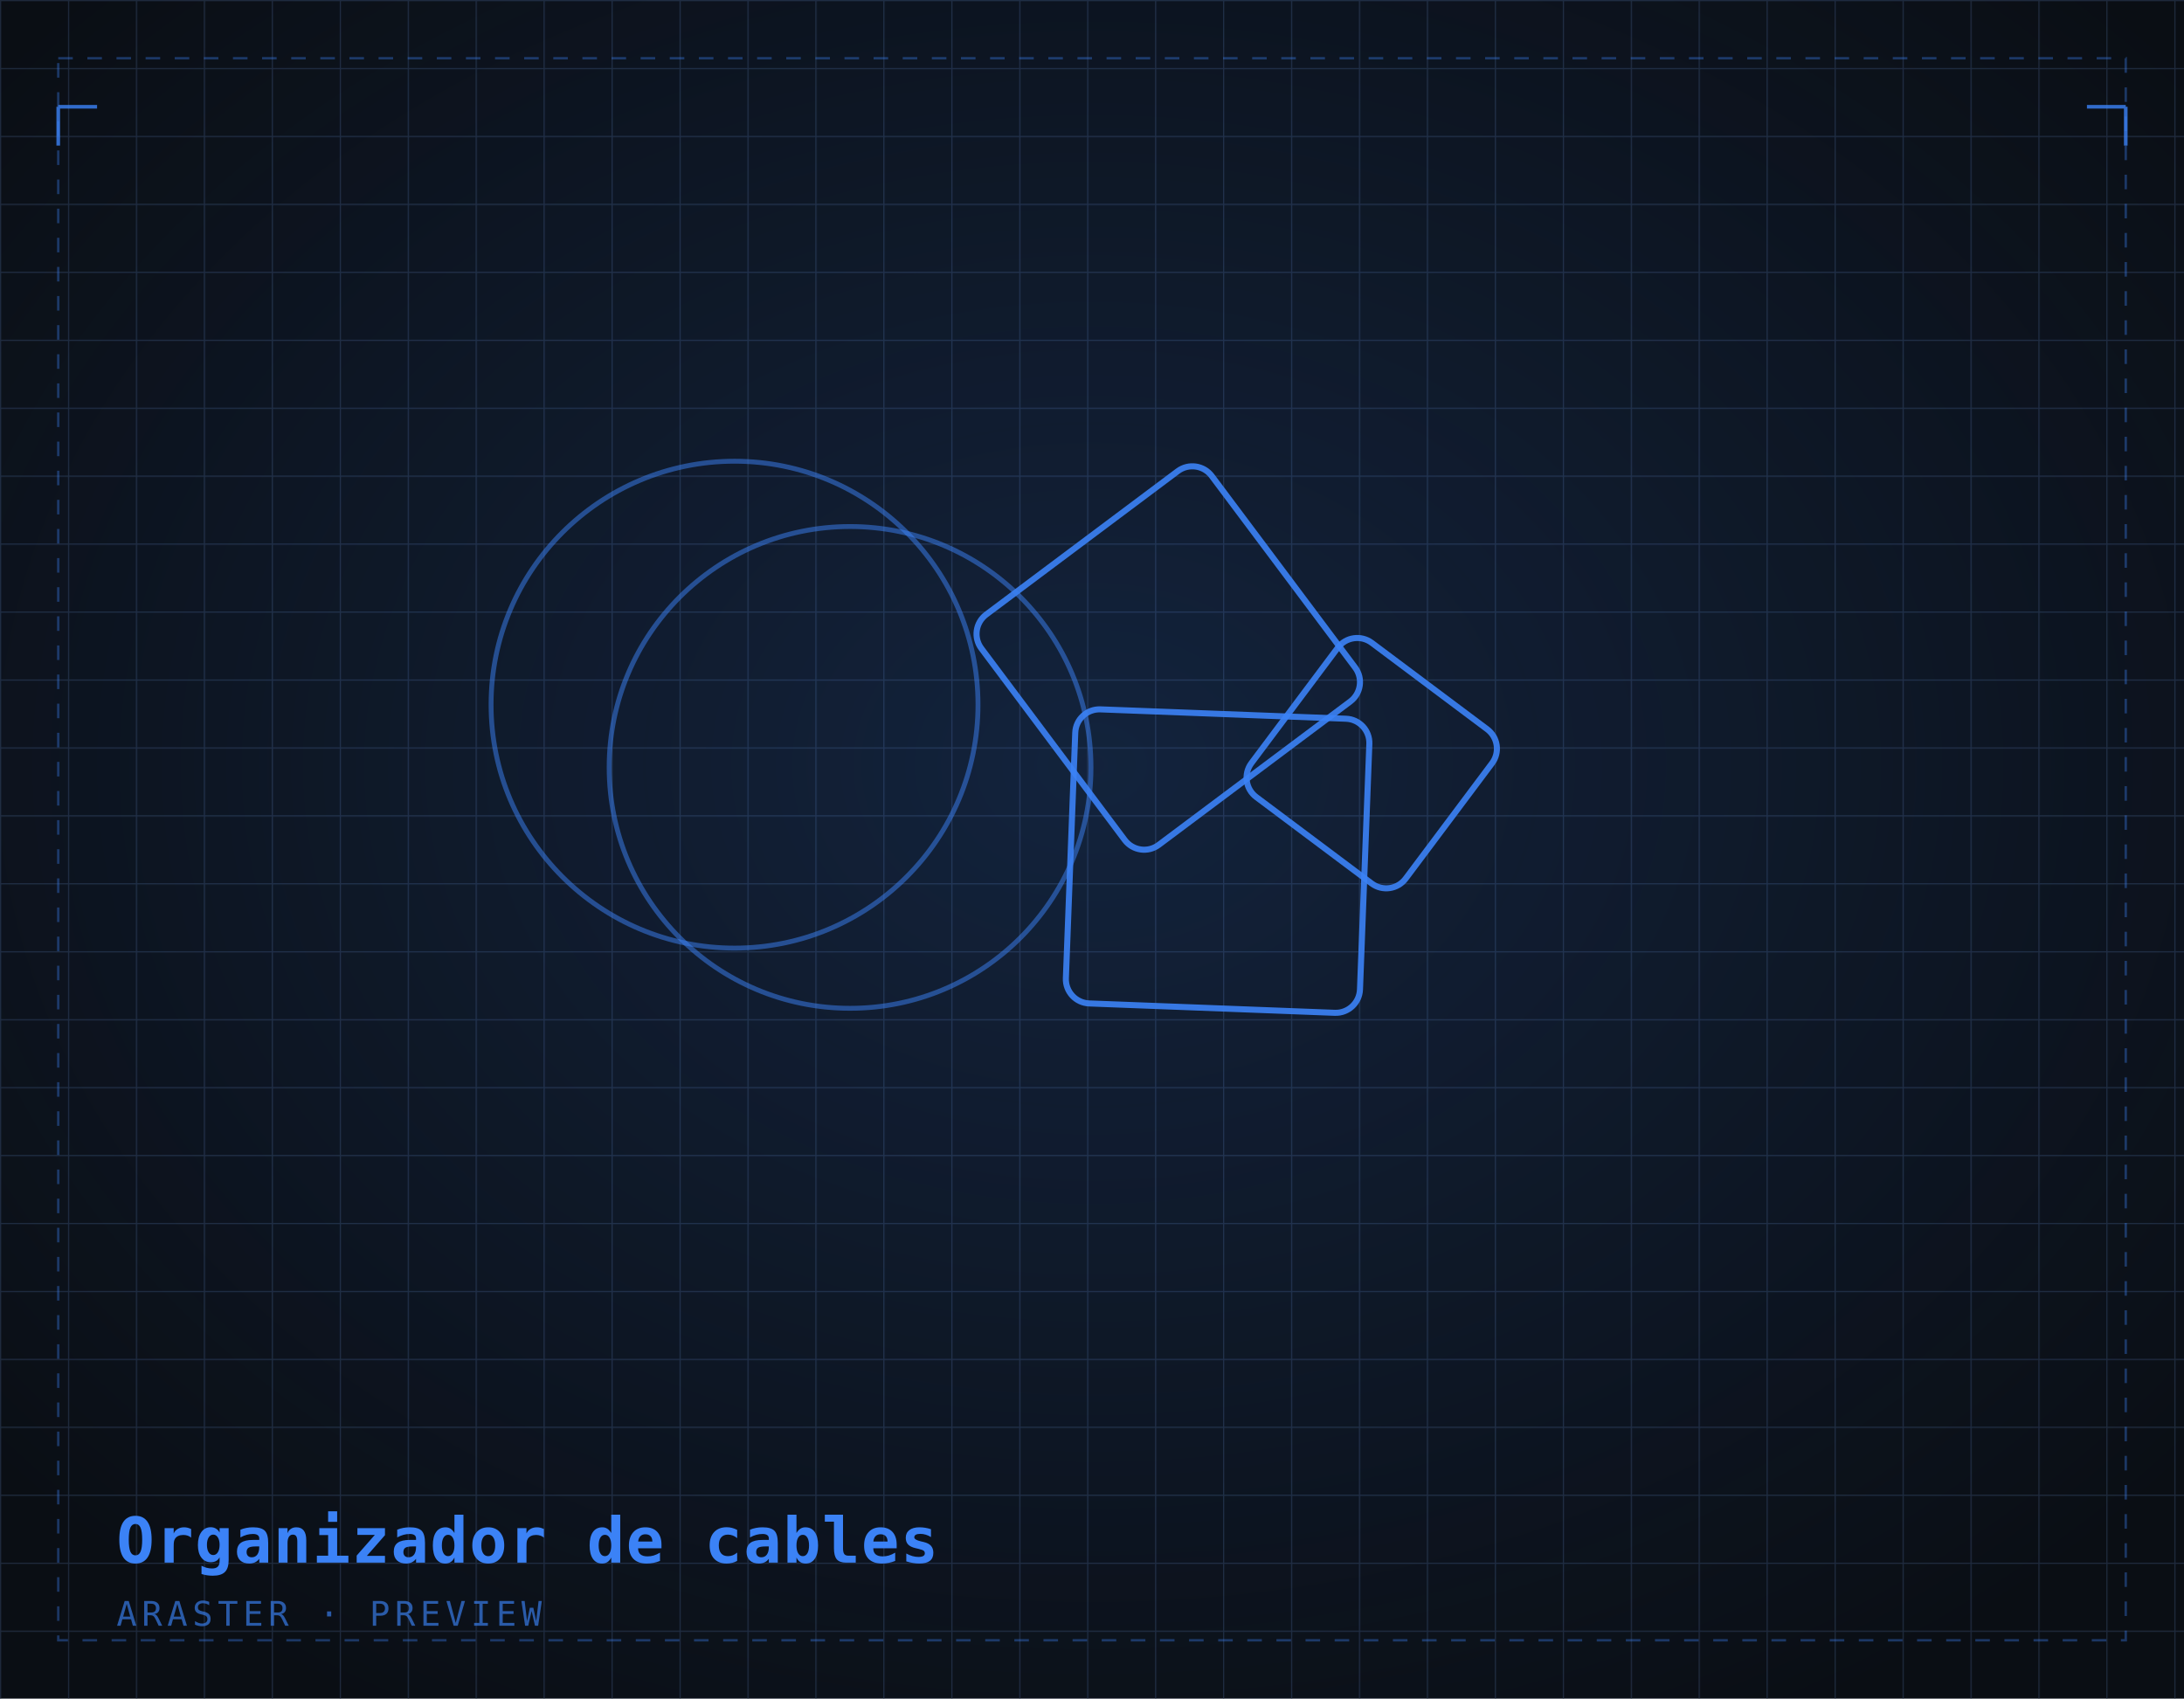
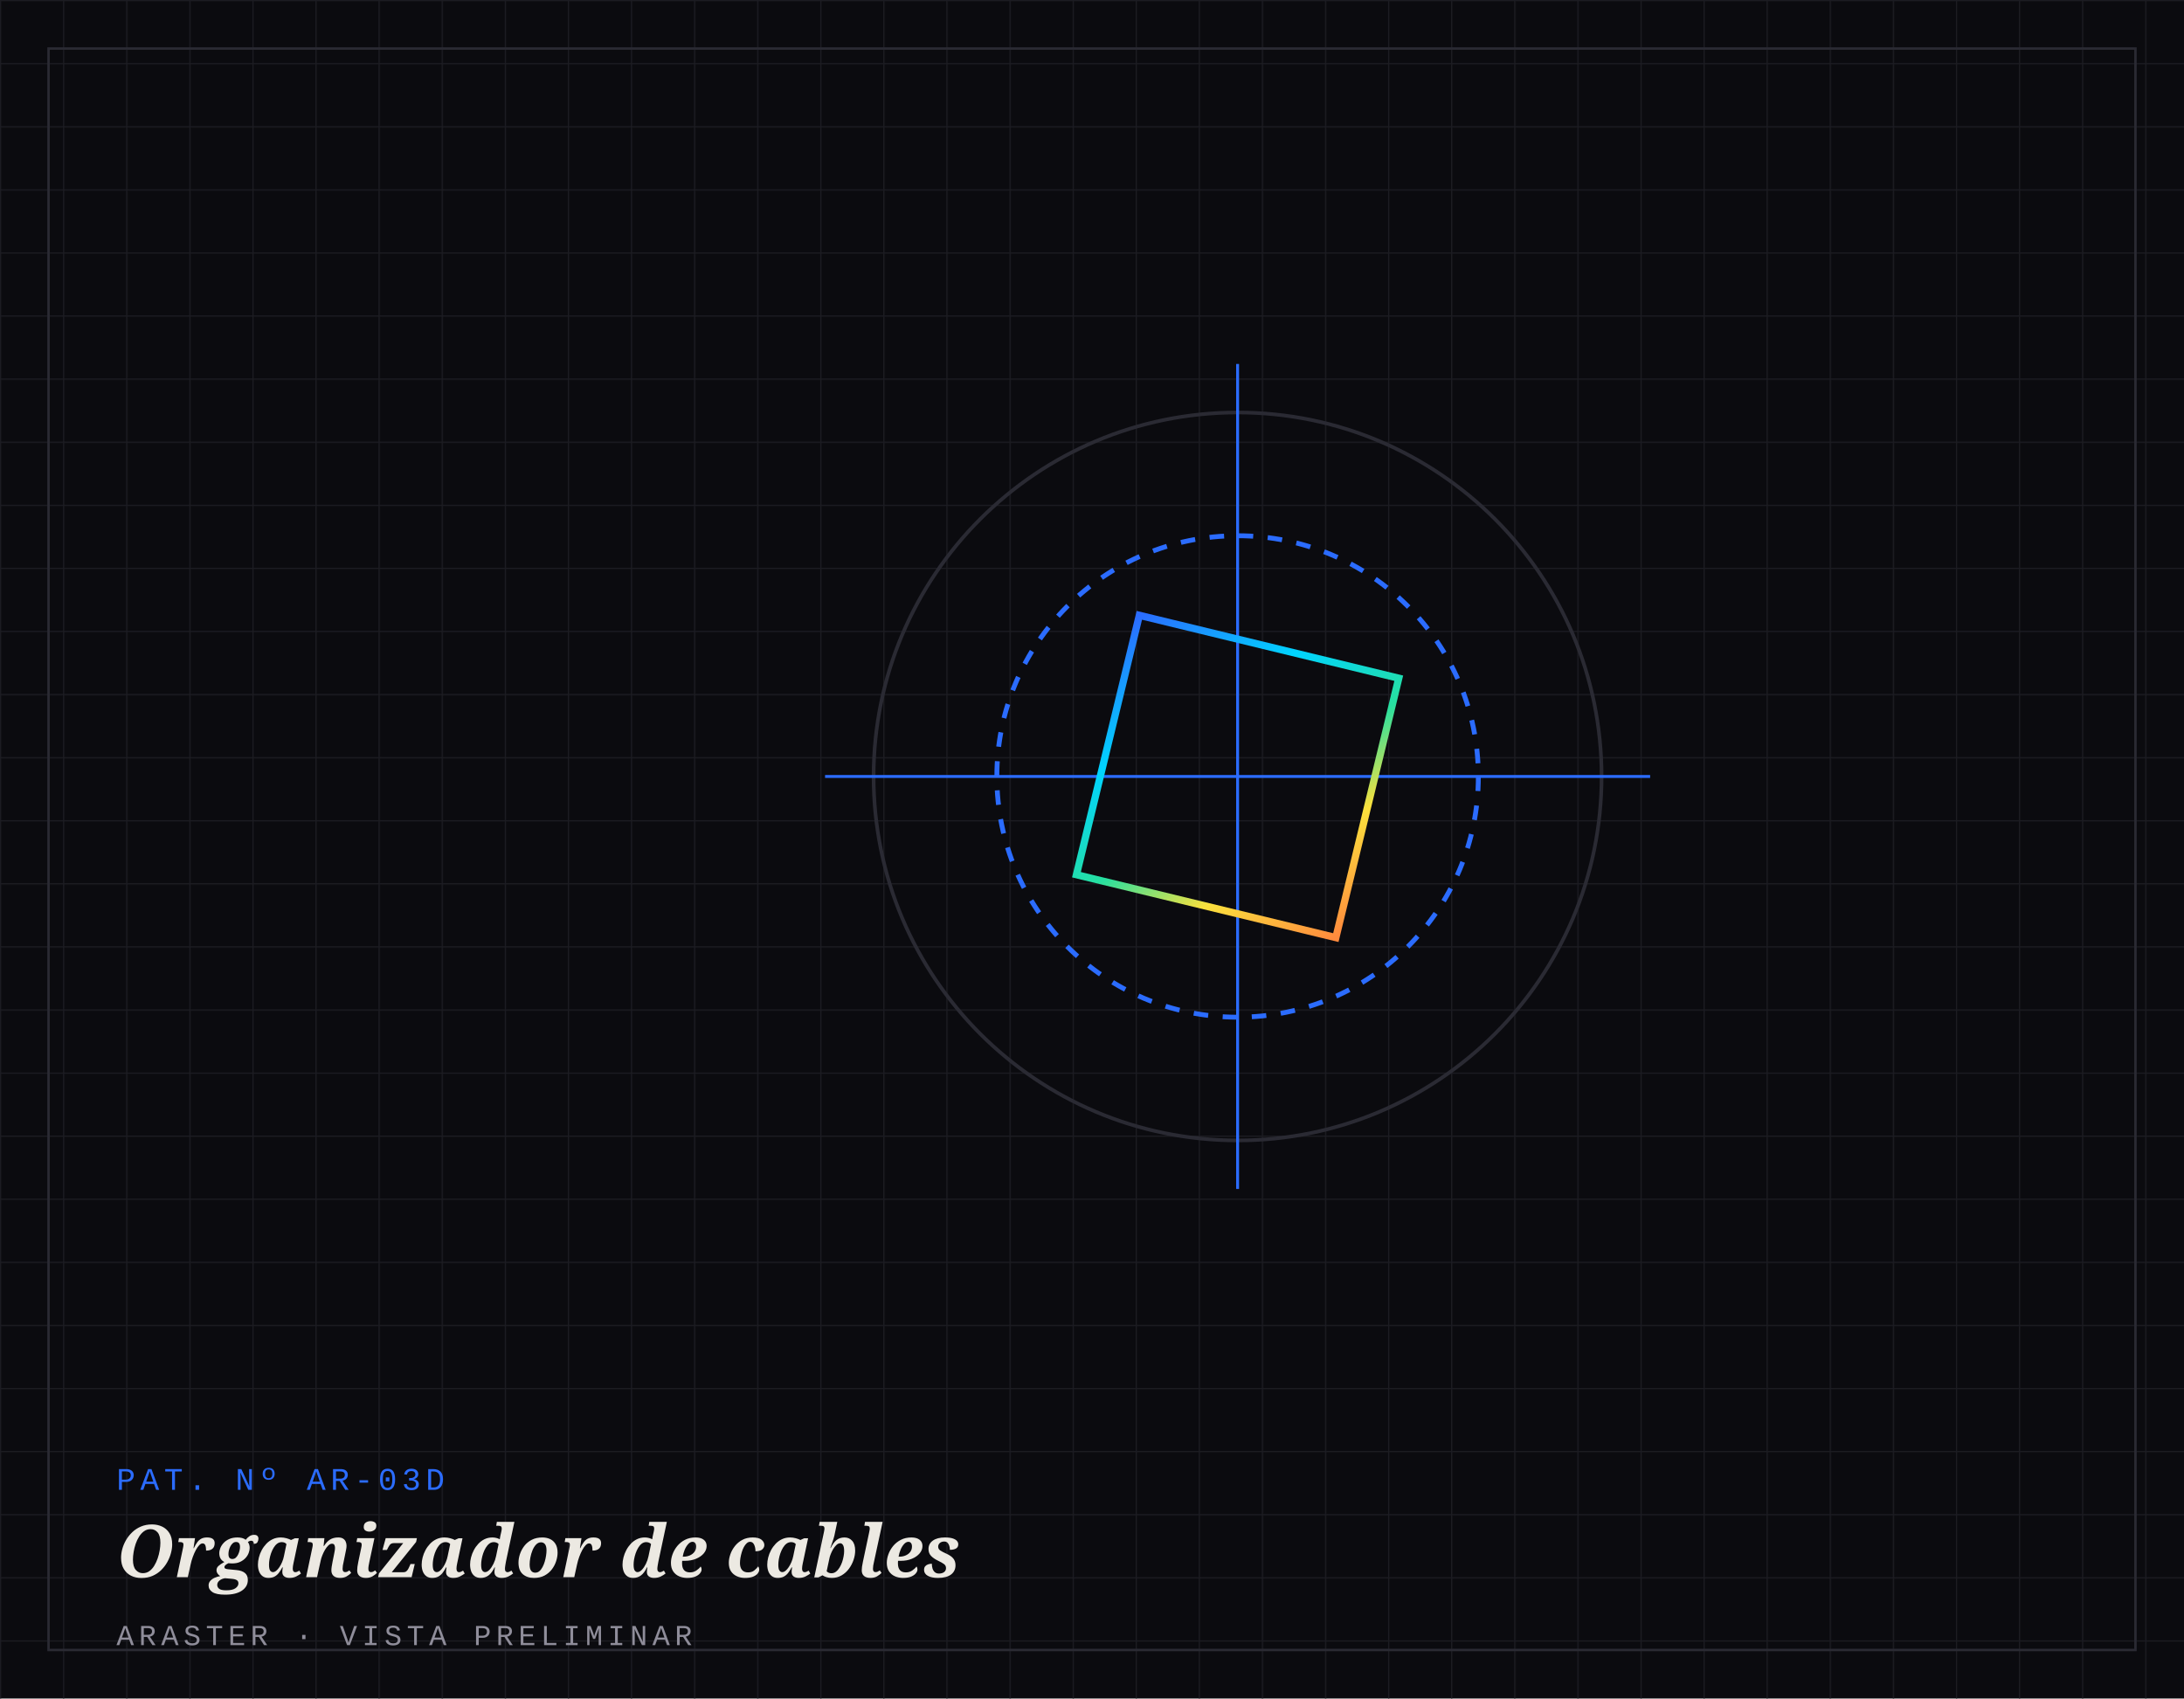
<svg xmlns="http://www.w3.org/2000/svg" viewBox="0 0 900 700" width="900" height="700">
  <defs>
-     <pattern id="grid" width="28" height="28" patternUnits="userSpaceOnUse">
-       <path d="M 28 0 L 0 0 0 28" fill="none" stroke="#1e293b" stroke-width="1" />
+     <pattern id="grid" width="26" height="26" patternUnits="userSpaceOnUse">
+       <path d="M 26 0 L 0 0 0 26" fill="none" stroke="#1c1c22" stroke-width="1" />
    </pattern>
-     <radialGradient id="glow" cx="50%" cy="45%" r="65%">
-       <stop offset="0%" stop-color="#3b82f6" stop-opacity="0.18" />
-       <stop offset="100%" stop-color="#3b82f6" stop-opacity="0" />
-     </radialGradient>
+     <linearGradient id="thermal" x1="0" y1="0" x2="1" y2="1">
+       <stop offset="0%" stop-color="#2b6cff" />
+       <stop offset="30%" stop-color="#00d4ff" />
+       <stop offset="55%" stop-color="#27e0a0" />
+       <stop offset="75%" stop-color="#fbe13d" />
+       <stop offset="100%" stop-color="#ff8a3d" />
+     </linearGradient>
  </defs>
-   <rect width="900" height="700" fill="#0a0e14" />
+   <rect width="900" height="700" fill="#0b0b0f" />
  <rect width="900" height="700" fill="url(#grid)" />
-   <rect width="900" height="700" fill="url(#glow)" />
-   <rect x="24" y="24" width="852" height="652" fill="none" stroke="#3b82f6" stroke-width="1" opacity="0.35" stroke-dasharray="6 6" />
-   <rect x="525.572" y="274.813" width="79.411" height="79.411" rx="10" transform="rotate(36.82508 565.2777 314.5186)" fill="none" stroke="#3b82f6" stroke-width="2.5" opacity="0.9" />
-   <rect x="441.123" y="294.233" width="121.282" height="121.282" rx="10" transform="rotate(2.184613 501.7641 354.8738)" fill="none" stroke="#3b82f6" stroke-width="2.5" opacity="0.9" />
-   <rect x="422.128" y="211.884" width="118.597" height="118.597" rx="10" transform="rotate(53.18546 481.4262 271.1823)" fill="none" stroke="#3b82f6" stroke-width="2.5" opacity="0.9" />
-   <circle cx="350.304" cy="316.27" r="99.276" fill="none" stroke="#3b82f6" stroke-width="2" opacity="0.5" />
-   <circle cx="302.693" cy="290.406" r="100.328" fill="none" stroke="#3b82f6" stroke-width="2" opacity="0.5" />
-   <g font-family="'JetBrains Mono', monospace" fill="#3b82f6">
-     <text x="48" y="644" font-size="26" font-weight="700" letter-spacing="0.5">Organizador de cables</text>
-     <text x="48" y="670" font-size="14" opacity="0.65" letter-spacing="2">ARASTER · PREVIEW</text>
-   </g>
-   <g stroke="#3b82f6" stroke-width="1.5" opacity="0.8">
-     <line x1="24" y1="60" x2="24" y2="44" />
-     <line x1="24" y1="44" x2="40" y2="44" />
-     <line x1="876" y1="60" x2="876" y2="44" />
-     <line x1="876" y1="44" x2="860" y2="44" />
+   <rect x="20" y="20" width="860" height="660" fill="none" stroke="#2a2a33" stroke-width="1" />
+   <circle cx="510" cy="320" r="150" fill="none" stroke="#2a2a33" stroke-width="1.5" />
+   <circle cx="510" cy="320" r="99.21" fill="none" stroke="#2b6cff" stroke-width="2" stroke-dasharray="6 6" />
+   <line x1="510" y1="150" x2="510" y2="490" stroke="#2b6cff" stroke-width="1.2" />
+   <line x1="340" y1="320" x2="680" y2="320" stroke="#2b6cff" stroke-width="1.2" />
+   <rect x="455" y="265" width="110" height="110" fill="none" stroke="url(#thermal)" stroke-width="3" transform="rotate(13.63264 510 320)" />
+   <g font-family="Georgia, serif" fill="#ece9e2">
+     <text x="48" y="614" font-size="13" letter-spacing="2" fill="#2b6cff" font-family="Courier New, monospace">PAT. Nº AR-03D</text>
+     <text x="48" y="650" font-size="30" font-style="italic" font-weight="600">Organizador de cables</text>
+     <text x="48" y="678" font-size="12" letter-spacing="2" fill="#8f8d9a" font-family="Courier New, monospace">ARASTER · VISTA PRELIMINAR</text>
  </g>
</svg>
